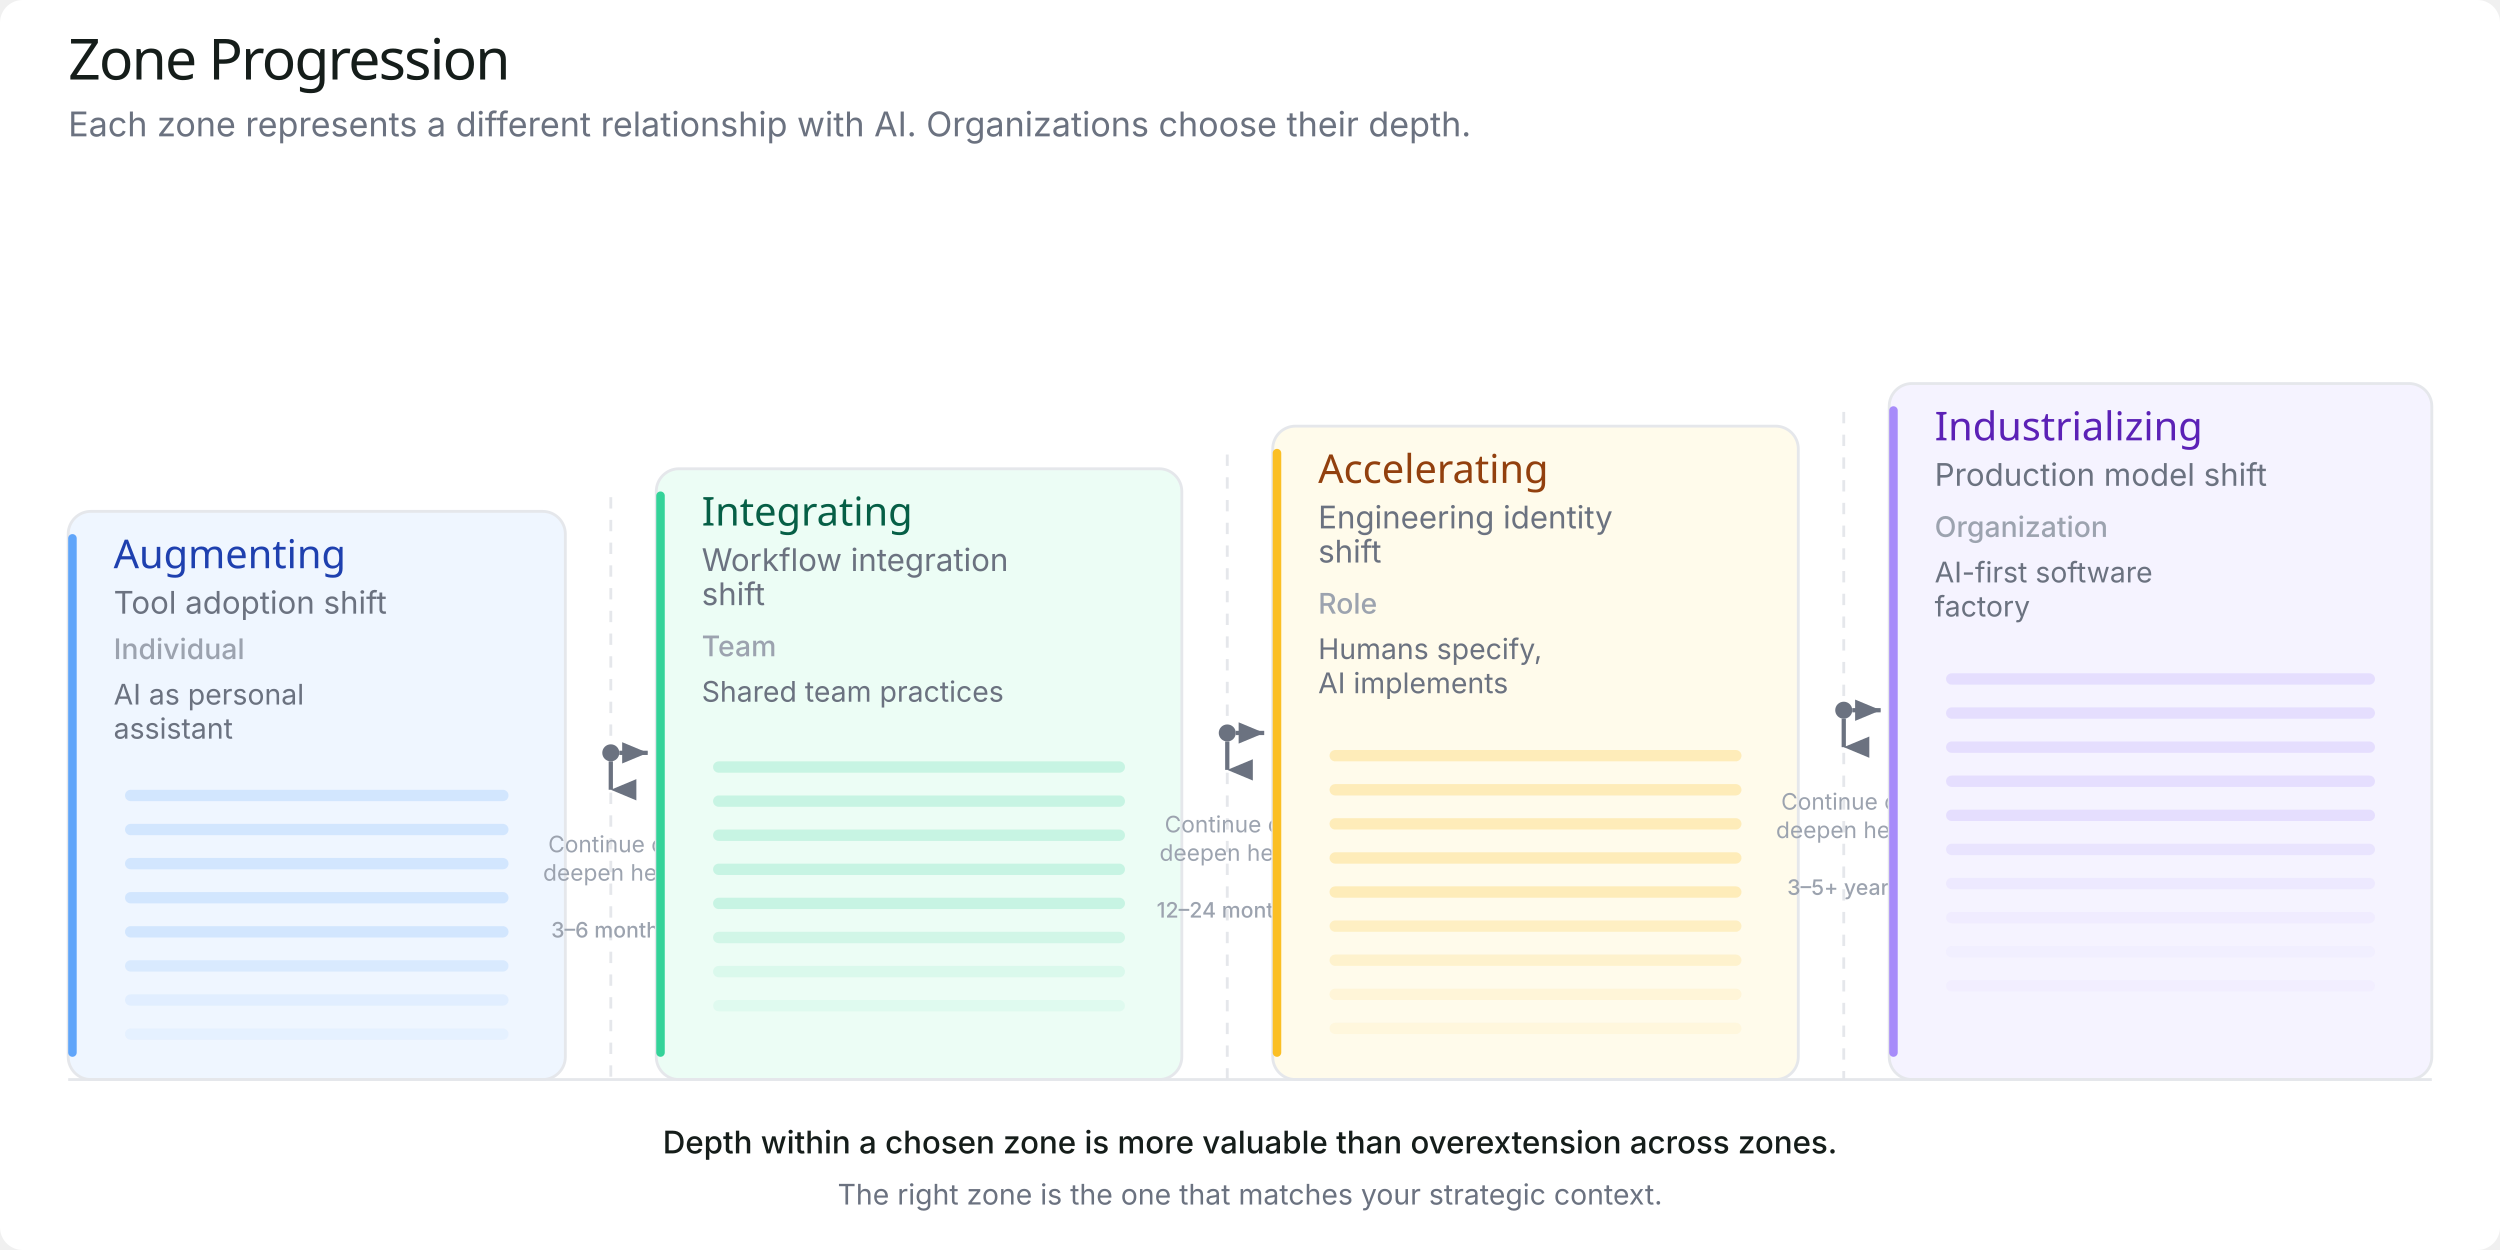
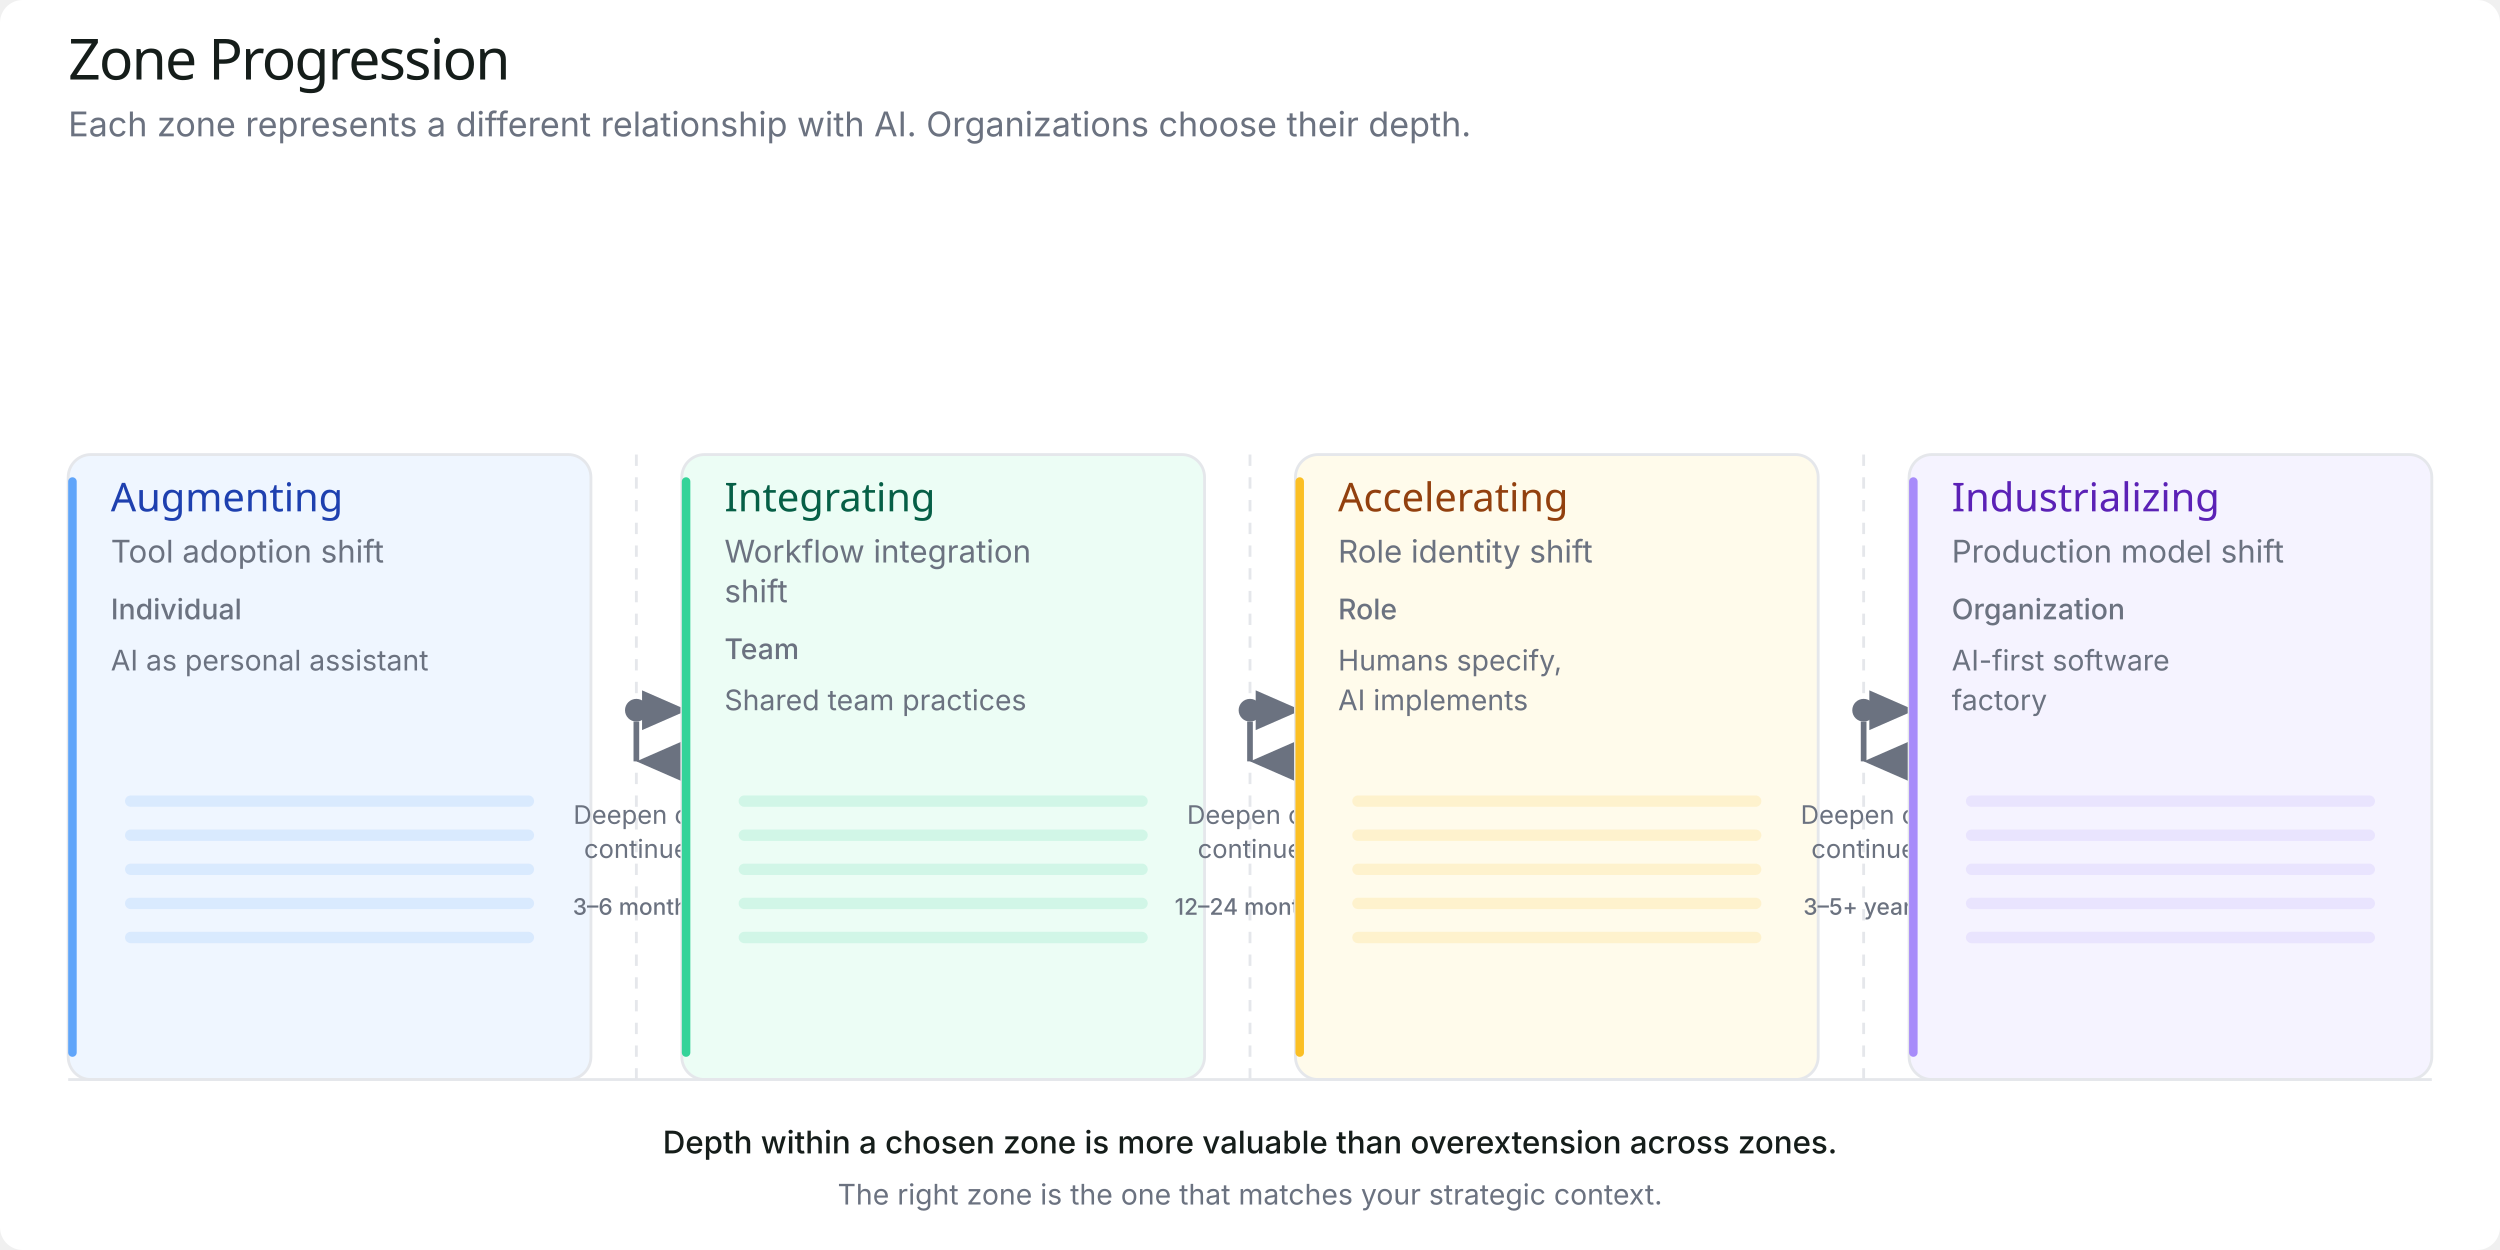
<svg xmlns="http://www.w3.org/2000/svg" viewBox="0 0 880 440" font-family="'Inter', sans-serif">
  <defs>
-     <marker id="arrow-r" markerWidth="6" markerHeight="5" refX="6" refY="2.5" orient="auto">
-       <polygon points="0 0, 6 2.5, 0 5" fill="#6B7280" />
+     <marker id="arrow-r" markerWidth="8" markerHeight="7" refX="8" refY="3.5" orient="auto">
+       <polygon points="0 0, 8 3.5, 0 7" fill="#6B7280" />
    </marker>
-     <marker id="arrow-d" markerWidth="5" markerHeight="6" refX="2.5" refY="6" orient="auto">
-       <polygon points="0 0, 5 0, 2.5 6" fill="#6B7280" />
+     <marker id="arrow-d" markerWidth="7" markerHeight="8" refX="3.5" refY="8" orient="auto">
+       <polygon points="0 0, 7 0, 3.5 8" fill="#6B7280" />
    </marker>
  </defs>
  <rect width="880" height="440" fill="#fff" rx="8" />
  <text x="24" y="28" font-family="'DM Sans', sans-serif" font-size="20" font-weight="400" fill="#151D1A" letter-spacing="-0.03em">Zone Progression</text>
  <text x="24" y="48" font-size="12" fill="#6B7280">Each zone represents a different relationship with AI. Organizations choose their depth.</text>
-   <rect x="24" y="180" width="175" height="200" rx="8" fill="#EFF6FF" stroke="#E5E7EB" stroke-width="1" />
-   <rect x="24" y="188" width="3" height="184" rx="1.5" fill="#60A5FA" />
-   <text x="40" y="200" font-family="'DM Sans', sans-serif" font-size="14" font-weight="500" fill="#1E40AF">Augmenting</text>
-   <text x="40" y="216" font-size="11" fill="#6B7280">Tool adoption shift</text>
-   <text x="40" y="232" font-size="10" font-weight="500" fill="#9CA3AF">Individual</text>
-   <text x="40" y="248" font-size="10" fill="#6B7280">AI as personal</text>
-   <text x="40" y="260" font-size="10" fill="#6B7280">assistant</text>
-   <rect x="44" y="278" width="135" height="4" rx="2" fill="#60A5FA" opacity="0.2" />
-   <rect x="44" y="290" width="135" height="4" rx="2" fill="#60A5FA" opacity="0.2" />
-   <rect x="44" y="302" width="135" height="4" rx="2" fill="#60A5FA" opacity="0.2" />
-   <rect x="44" y="314" width="135" height="4" rx="2" fill="#60A5FA" opacity="0.2" />
-   <rect x="44" y="326" width="135" height="4" rx="2" fill="#60A5FA" opacity="0.2" />
-   <rect x="44" y="338" width="135" height="4" rx="2" fill="#60A5FA" opacity="0.15" />
-   <rect x="44" y="350" width="135" height="4" rx="2" fill="#60A5FA" opacity="0.1" />
-   <rect x="44" y="362" width="135" height="4" rx="2" fill="#60A5FA" opacity="0.07" />
-   <line x1="215" y1="175" x2="215" y2="380" stroke="#E5E7EB" stroke-width="1" stroke-dasharray="4 4" />
-   <circle cx="215" cy="265" r="3" fill="#6B7280" />
-   <line x1="218" y1="265" x2="228" y2="265" stroke="#6B7280" stroke-width="1.5" marker-end="url(#arrow-r)" />
-   <line x1="215" y1="268" x2="215" y2="278" stroke="#6B7280" stroke-width="1.5" marker-end="url(#arrow-d)" />
-   <text x="215" y="300" text-anchor="middle" font-size="8" fill="#9CA3AF">Continue or</text>
-   <text x="215" y="310" text-anchor="middle" font-size="8" fill="#9CA3AF">deepen here</text>
-   <text x="215" y="330" text-anchor="middle" font-size="7.5" font-weight="500" fill="#9CA3AF">3–6 months</text>
-   <rect x="231" y="165" width="185" height="215" rx="8" fill="#ECFDF5" stroke="#E5E7EB" stroke-width="1" />
-   <rect x="231" y="173" width="3" height="199" rx="1.5" fill="#34D399" />
-   <text x="247" y="185" font-family="'DM Sans', sans-serif" font-size="14" font-weight="500" fill="#065F46">Integrating</text>
-   <text x="247" y="201" font-size="11" fill="#6B7280">Workflow integration</text>
-   <text x="247" y="213" font-size="11" fill="#6B7280">shift</text>
-   <text x="247" y="231" font-size="10" font-weight="500" fill="#9CA3AF">Team</text>
-   <text x="247" y="247" font-size="10" fill="#6B7280">Shared team practices</text>
-   <rect x="251" y="268" width="145" height="4" rx="2" fill="#34D399" opacity="0.2" />
-   <rect x="251" y="280" width="145" height="4" rx="2" fill="#34D399" opacity="0.2" />
-   <rect x="251" y="292" width="145" height="4" rx="2" fill="#34D399" opacity="0.2" />
-   <rect x="251" y="304" width="145" height="4" rx="2" fill="#34D399" opacity="0.2" />
-   <rect x="251" y="316" width="145" height="4" rx="2" fill="#34D399" opacity="0.2" />
-   <rect x="251" y="328" width="145" height="4" rx="2" fill="#34D399" opacity="0.15" />
-   <rect x="251" y="340" width="145" height="4" rx="2" fill="#34D399" opacity="0.1" />
-   <rect x="251" y="352" width="145" height="4" rx="2" fill="#34D399" opacity="0.07" />
-   <line x1="432" y1="160" x2="432" y2="380" stroke="#E5E7EB" stroke-width="1" stroke-dasharray="4 4" />
-   <circle cx="432" cy="258" r="3" fill="#6B7280" />
-   <line x1="435" y1="258" x2="445" y2="258" stroke="#6B7280" stroke-width="1.5" marker-end="url(#arrow-r)" />
-   <line x1="432" y1="261" x2="432" y2="271" stroke="#6B7280" stroke-width="1.5" marker-end="url(#arrow-d)" />
-   <text x="432" y="293" text-anchor="middle" font-size="8" fill="#9CA3AF">Continue or</text>
-   <text x="432" y="303" text-anchor="middle" font-size="8" fill="#9CA3AF">deepen here</text>
-   <text x="432" y="323" text-anchor="middle" font-size="7.5" font-weight="500" fill="#9CA3AF">12–24 months</text>
-   <rect x="448" y="150" width="185" height="230" rx="8" fill="#FFFBEB" stroke="#E5E7EB" stroke-width="1" />
-   <rect x="448" y="158" width="3" height="214" rx="1.5" fill="#FBBF24" />
-   <text x="464" y="170" font-family="'DM Sans', sans-serif" font-size="14" font-weight="500" fill="#92400E">Accelerating</text>
-   <text x="464" y="186" font-size="11" fill="#6B7280">Engineering identity</text>
-   <text x="464" y="198" font-size="11" fill="#6B7280">shift</text>
-   <text x="464" y="216" font-size="10" font-weight="500" fill="#9CA3AF">Role</text>
-   <text x="464" y="232" font-size="10" fill="#6B7280">Humans specify,</text>
-   <text x="464" y="244" font-size="10" fill="#6B7280">AI implements</text>
-   <rect x="468" y="264" width="145" height="4" rx="2" fill="#FBBF24" opacity="0.25" />
-   <rect x="468" y="276" width="145" height="4" rx="2" fill="#FBBF24" opacity="0.25" />
-   <rect x="468" y="288" width="145" height="4" rx="2" fill="#FBBF24" opacity="0.25" />
-   <rect x="468" y="300" width="145" height="4" rx="2" fill="#FBBF24" opacity="0.25" />
-   <rect x="468" y="312" width="145" height="4" rx="2" fill="#FBBF24" opacity="0.25" />
-   <rect x="468" y="324" width="145" height="4" rx="2" fill="#FBBF24" opacity="0.2" />
-   <rect x="468" y="336" width="145" height="4" rx="2" fill="#FBBF24" opacity="0.15" />
-   <rect x="468" y="348" width="145" height="4" rx="2" fill="#FBBF24" opacity="0.1" />
-   <rect x="468" y="360" width="145" height="4" rx="2" fill="#FBBF24" opacity="0.07" />
-   <line x1="649" y1="145" x2="649" y2="380" stroke="#E5E7EB" stroke-width="1" stroke-dasharray="4 4" />
-   <circle cx="649" cy="250" r="3" fill="#6B7280" />
-   <line x1="652" y1="250" x2="662" y2="250" stroke="#6B7280" stroke-width="1.5" marker-end="url(#arrow-r)" />
-   <line x1="649" y1="253" x2="649" y2="263" stroke="#6B7280" stroke-width="1.5" marker-end="url(#arrow-d)" />
-   <text x="649" y="285" text-anchor="middle" font-size="8" fill="#9CA3AF">Continue or</text>
-   <text x="649" y="295" text-anchor="middle" font-size="8" fill="#9CA3AF">deepen here</text>
-   <text x="649" y="315" text-anchor="middle" font-size="7.5" font-weight="500" fill="#9CA3AF">3–5+ years</text>
-   <rect x="665" y="135" width="191" height="245" rx="8" fill="#F5F3FF" stroke="#E5E7EB" stroke-width="1" />
-   <rect x="665" y="143" width="3" height="229" rx="1.5" fill="#A78BFA" />
-   <text x="681" y="155" font-family="'DM Sans', sans-serif" font-size="14" font-weight="500" fill="#5B21B6">Industrializing</text>
-   <text x="681" y="171" font-size="11" fill="#6B7280">Production model shift</text>
-   <text x="681" y="189" font-size="10" font-weight="500" fill="#9CA3AF">Organization</text>
-   <text x="681" y="205" font-size="10" fill="#6B7280">AI-first software</text>
-   <text x="681" y="217" font-size="10" fill="#6B7280">factory</text>
-   <rect x="685" y="237" width="151" height="4" rx="2" fill="#A78BFA" opacity="0.2" />
-   <rect x="685" y="249" width="151" height="4" rx="2" fill="#A78BFA" opacity="0.2" />
-   <rect x="685" y="261" width="151" height="4" rx="2" fill="#A78BFA" opacity="0.2" />
-   <rect x="685" y="273" width="151" height="4" rx="2" fill="#A78BFA" opacity="0.2" />
-   <rect x="685" y="285" width="151" height="4" rx="2" fill="#A78BFA" opacity="0.2" />
-   <rect x="685" y="297" width="151" height="4" rx="2" fill="#A78BFA" opacity="0.15" />
-   <rect x="685" y="309" width="151" height="4" rx="2" fill="#A78BFA" opacity="0.1" />
-   <rect x="685" y="321" width="151" height="4" rx="2" fill="#A78BFA" opacity="0.07" />
-   <rect x="685" y="333" width="151" height="4" rx="2" fill="#A78BFA" opacity="0.05" />
-   <rect x="685" y="345" width="151" height="4" rx="2" fill="#A78BFA" opacity="0.04" />
+   <rect x="24" y="160" width="184" height="220" rx="8" fill="#EFF6FF" stroke="#E5E7EB" stroke-width="1" />
+   <rect x="24" y="168" width="3" height="204" rx="1.5" fill="#60A5FA" />
+   <text x="39" y="180" font-family="'DM Sans', sans-serif" font-size="14" font-weight="500" fill="#1E40AF">Augmenting</text>
+   <text x="39" y="198" font-size="11" fill="#6B7280">Tool adoption shift</text>
+   <text x="39" y="218" font-size="10" font-weight="500" fill="#6B7280">Individual</text>
+   <text x="39" y="236" font-size="10" fill="#6B7280">AI as personal assistant</text>
+   <rect x="44" y="280" width="144" height="4" rx="2" fill="#60A5FA" opacity="0.15" />
+   <rect x="44" y="292" width="144" height="4" rx="2" fill="#60A5FA" opacity="0.15" />
+   <rect x="44" y="304" width="144" height="4" rx="2" fill="#60A5FA" opacity="0.15" />
+   <rect x="44" y="316" width="144" height="4" rx="2" fill="#60A5FA" opacity="0.15" />
+   <rect x="44" y="328" width="144" height="4" rx="2" fill="#60A5FA" opacity="0.15" />
+   <line x1="224" y1="160" x2="224" y2="380" stroke="#E5E7EB" stroke-width="1" stroke-dasharray="4 4" />
+   <circle cx="224" cy="250" r="4" fill="#6B7280" />
+   <line x1="228" y1="250" x2="242" y2="250" stroke="#6B7280" stroke-width="2" marker-end="url(#arrow-r)" />
+   <line x1="224" y1="254" x2="224" y2="268" stroke="#6B7280" stroke-width="2" marker-end="url(#arrow-d)" />
+   <text x="224" y="290" text-anchor="middle" font-size="9" fill="#6B7280">Deepen or</text>
+   <text x="224" y="302" text-anchor="middle" font-size="9" fill="#6B7280">continue</text>
+   <text x="224" y="322" text-anchor="middle" font-size="8" font-weight="500" fill="#6B7280">3–6 months</text>
+   <rect x="240" y="160" width="184" height="220" rx="8" fill="#ECFDF5" stroke="#E5E7EB" stroke-width="1" />
+   <rect x="240" y="168" width="3" height="204" rx="1.5" fill="#34D399" />
+   <text x="255" y="180" font-family="'DM Sans', sans-serif" font-size="14" font-weight="500" fill="#065F46">Integrating</text>
+   <text x="255" y="198" font-size="11" fill="#6B7280">Workflow integration</text>
+   <text x="255" y="212" font-size="11" fill="#6B7280">shift</text>
+   <text x="255" y="232" font-size="10" font-weight="500" fill="#6B7280">Team</text>
+   <text x="255" y="250" font-size="10" fill="#6B7280">Shared team practices</text>
+   <rect x="260" y="280" width="144" height="4" rx="2" fill="#34D399" opacity="0.15" />
+   <rect x="260" y="292" width="144" height="4" rx="2" fill="#34D399" opacity="0.15" />
+   <rect x="260" y="304" width="144" height="4" rx="2" fill="#34D399" opacity="0.15" />
+   <rect x="260" y="316" width="144" height="4" rx="2" fill="#34D399" opacity="0.15" />
+   <rect x="260" y="328" width="144" height="4" rx="2" fill="#34D399" opacity="0.15" />
+   <line x1="440" y1="160" x2="440" y2="380" stroke="#E5E7EB" stroke-width="1" stroke-dasharray="4 4" />
+   <circle cx="440" cy="250" r="4" fill="#6B7280" />
+   <line x1="444" y1="250" x2="458" y2="250" stroke="#6B7280" stroke-width="2" marker-end="url(#arrow-r)" />
+   <line x1="440" y1="254" x2="440" y2="268" stroke="#6B7280" stroke-width="2" marker-end="url(#arrow-d)" />
+   <text x="440" y="290" text-anchor="middle" font-size="9" fill="#6B7280">Deepen or</text>
+   <text x="440" y="302" text-anchor="middle" font-size="9" fill="#6B7280">continue</text>
+   <text x="440" y="322" text-anchor="middle" font-size="8" font-weight="500" fill="#6B7280">12–24 months</text>
+   <rect x="456" y="160" width="184" height="220" rx="8" fill="#FFFBEB" stroke="#E5E7EB" stroke-width="1" />
+   <rect x="456" y="168" width="3" height="204" rx="1.5" fill="#FBBF24" />
+   <text x="471" y="180" font-family="'DM Sans', sans-serif" font-size="14" font-weight="500" fill="#92400E">Accelerating</text>
+   <text x="471" y="198" font-size="11" fill="#6B7280">Role identity shift</text>
+   <text x="471" y="218" font-size="10" font-weight="500" fill="#6B7280">Role</text>
+   <text x="471" y="236" font-size="10" fill="#6B7280">Humans specify,</text>
+   <text x="471" y="250" font-size="10" fill="#6B7280">AI implements</text>
+   <rect x="476" y="280" width="144" height="4" rx="2" fill="#FBBF24" opacity="0.15" />
+   <rect x="476" y="292" width="144" height="4" rx="2" fill="#FBBF24" opacity="0.15" />
+   <rect x="476" y="304" width="144" height="4" rx="2" fill="#FBBF24" opacity="0.15" />
+   <rect x="476" y="316" width="144" height="4" rx="2" fill="#FBBF24" opacity="0.15" />
+   <rect x="476" y="328" width="144" height="4" rx="2" fill="#FBBF24" opacity="0.15" />
+   <line x1="656" y1="160" x2="656" y2="380" stroke="#E5E7EB" stroke-width="1" stroke-dasharray="4 4" />
+   <circle cx="656" cy="250" r="4" fill="#6B7280" />
+   <line x1="660" y1="250" x2="674" y2="250" stroke="#6B7280" stroke-width="2" marker-end="url(#arrow-r)" />
+   <line x1="656" y1="254" x2="656" y2="268" stroke="#6B7280" stroke-width="2" marker-end="url(#arrow-d)" />
+   <text x="656" y="290" text-anchor="middle" font-size="9" fill="#6B7280">Deepen or</text>
+   <text x="656" y="302" text-anchor="middle" font-size="9" fill="#6B7280">continue</text>
+   <text x="656" y="322" text-anchor="middle" font-size="8" font-weight="500" fill="#6B7280">3–5+ years</text>
+   <rect x="672" y="160" width="184" height="220" rx="8" fill="#F5F3FF" stroke="#E5E7EB" stroke-width="1" />
+   <rect x="672" y="168" width="3" height="204" rx="1.5" fill="#A78BFA" />
+   <text x="687" y="180" font-family="'DM Sans', sans-serif" font-size="14" font-weight="500" fill="#5B21B6">Industrializing</text>
+   <text x="687" y="198" font-size="11" fill="#6B7280">Production model shift</text>
+   <text x="687" y="218" font-size="10" font-weight="500" fill="#6B7280">Organization</text>
+   <text x="687" y="236" font-size="10" fill="#6B7280">AI-first software</text>
+   <text x="687" y="250" font-size="10" fill="#6B7280">factory</text>
+   <rect x="692" y="280" width="144" height="4" rx="2" fill="#A78BFA" opacity="0.15" />
+   <rect x="692" y="292" width="144" height="4" rx="2" fill="#A78BFA" opacity="0.15" />
+   <rect x="692" y="304" width="144" height="4" rx="2" fill="#A78BFA" opacity="0.15" />
+   <rect x="692" y="316" width="144" height="4" rx="2" fill="#A78BFA" opacity="0.15" />
+   <rect x="692" y="328" width="144" height="4" rx="2" fill="#A78BFA" opacity="0.15" />
  <line x1="24" y1="380" x2="856" y2="380" stroke="#E5E7EB" stroke-width="1" />
  <text x="440" y="406" text-anchor="middle" font-size="11" font-weight="500" fill="#151D1A">Depth within a chosen zone is more valuable than overextension across zones.</text>
  <text x="440" y="424" text-anchor="middle" font-size="10" fill="#6B7280">The right zone is the one that matches your strategic context.</text>
</svg>
